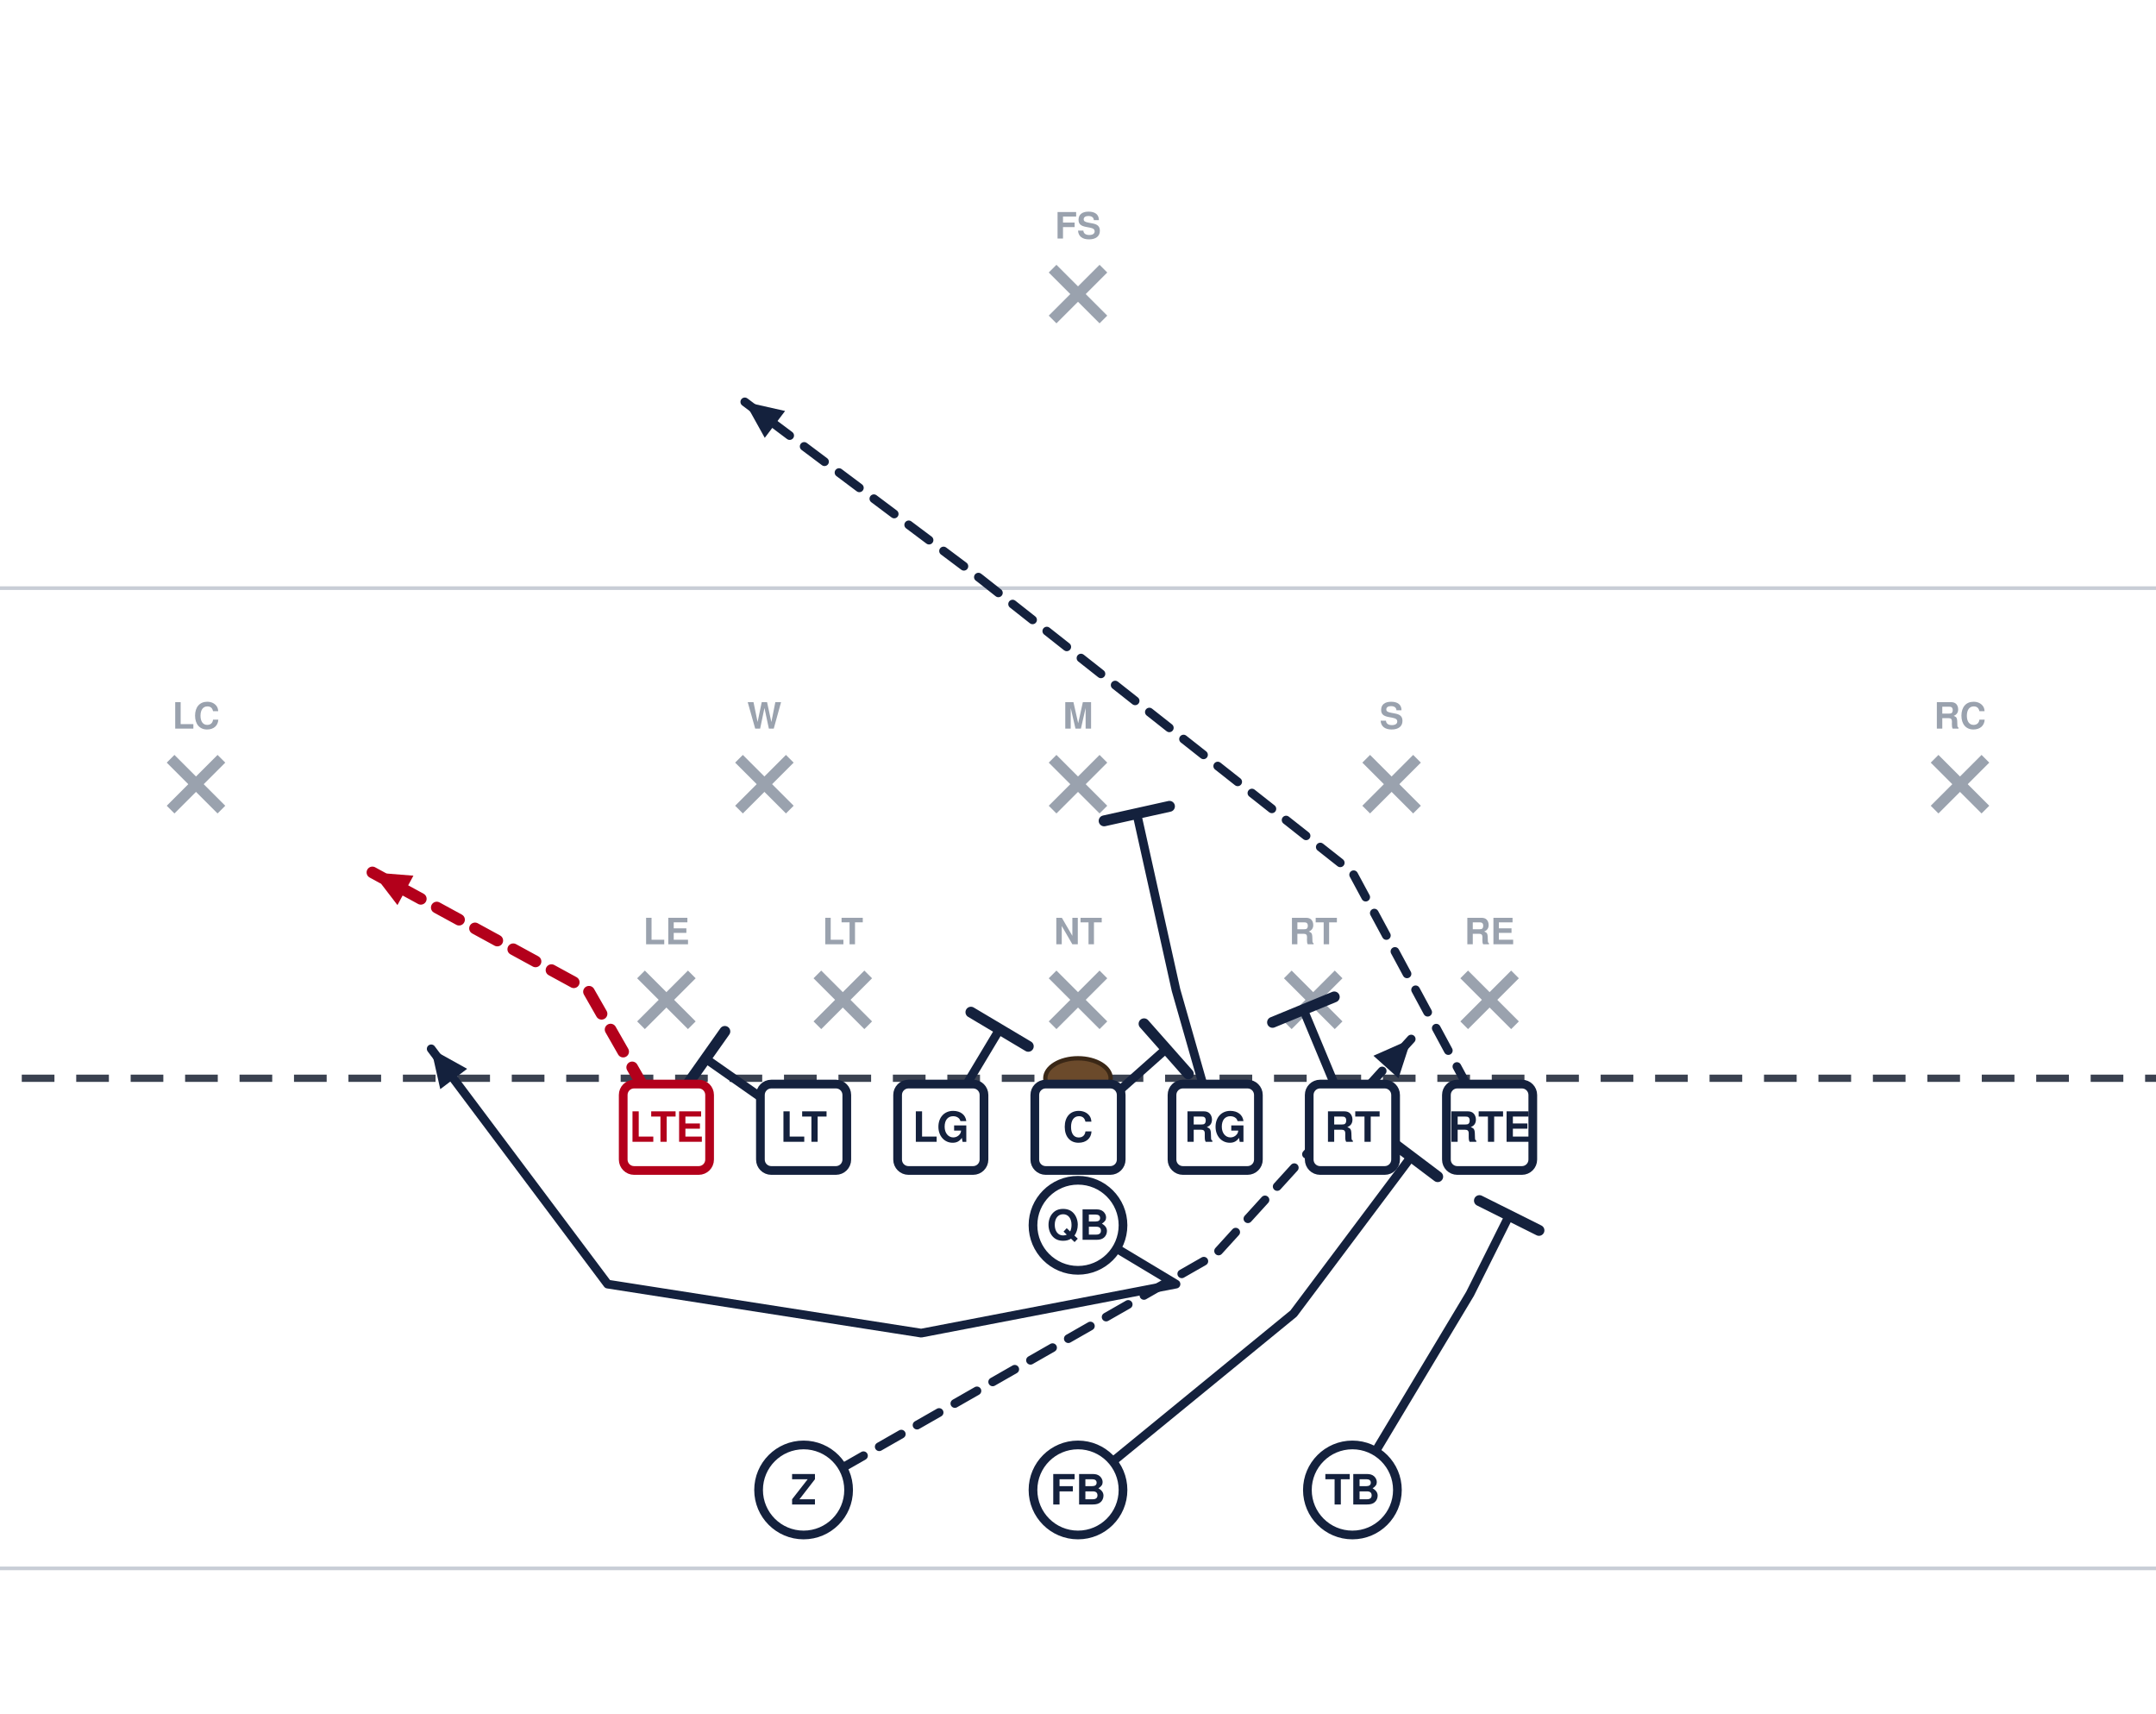
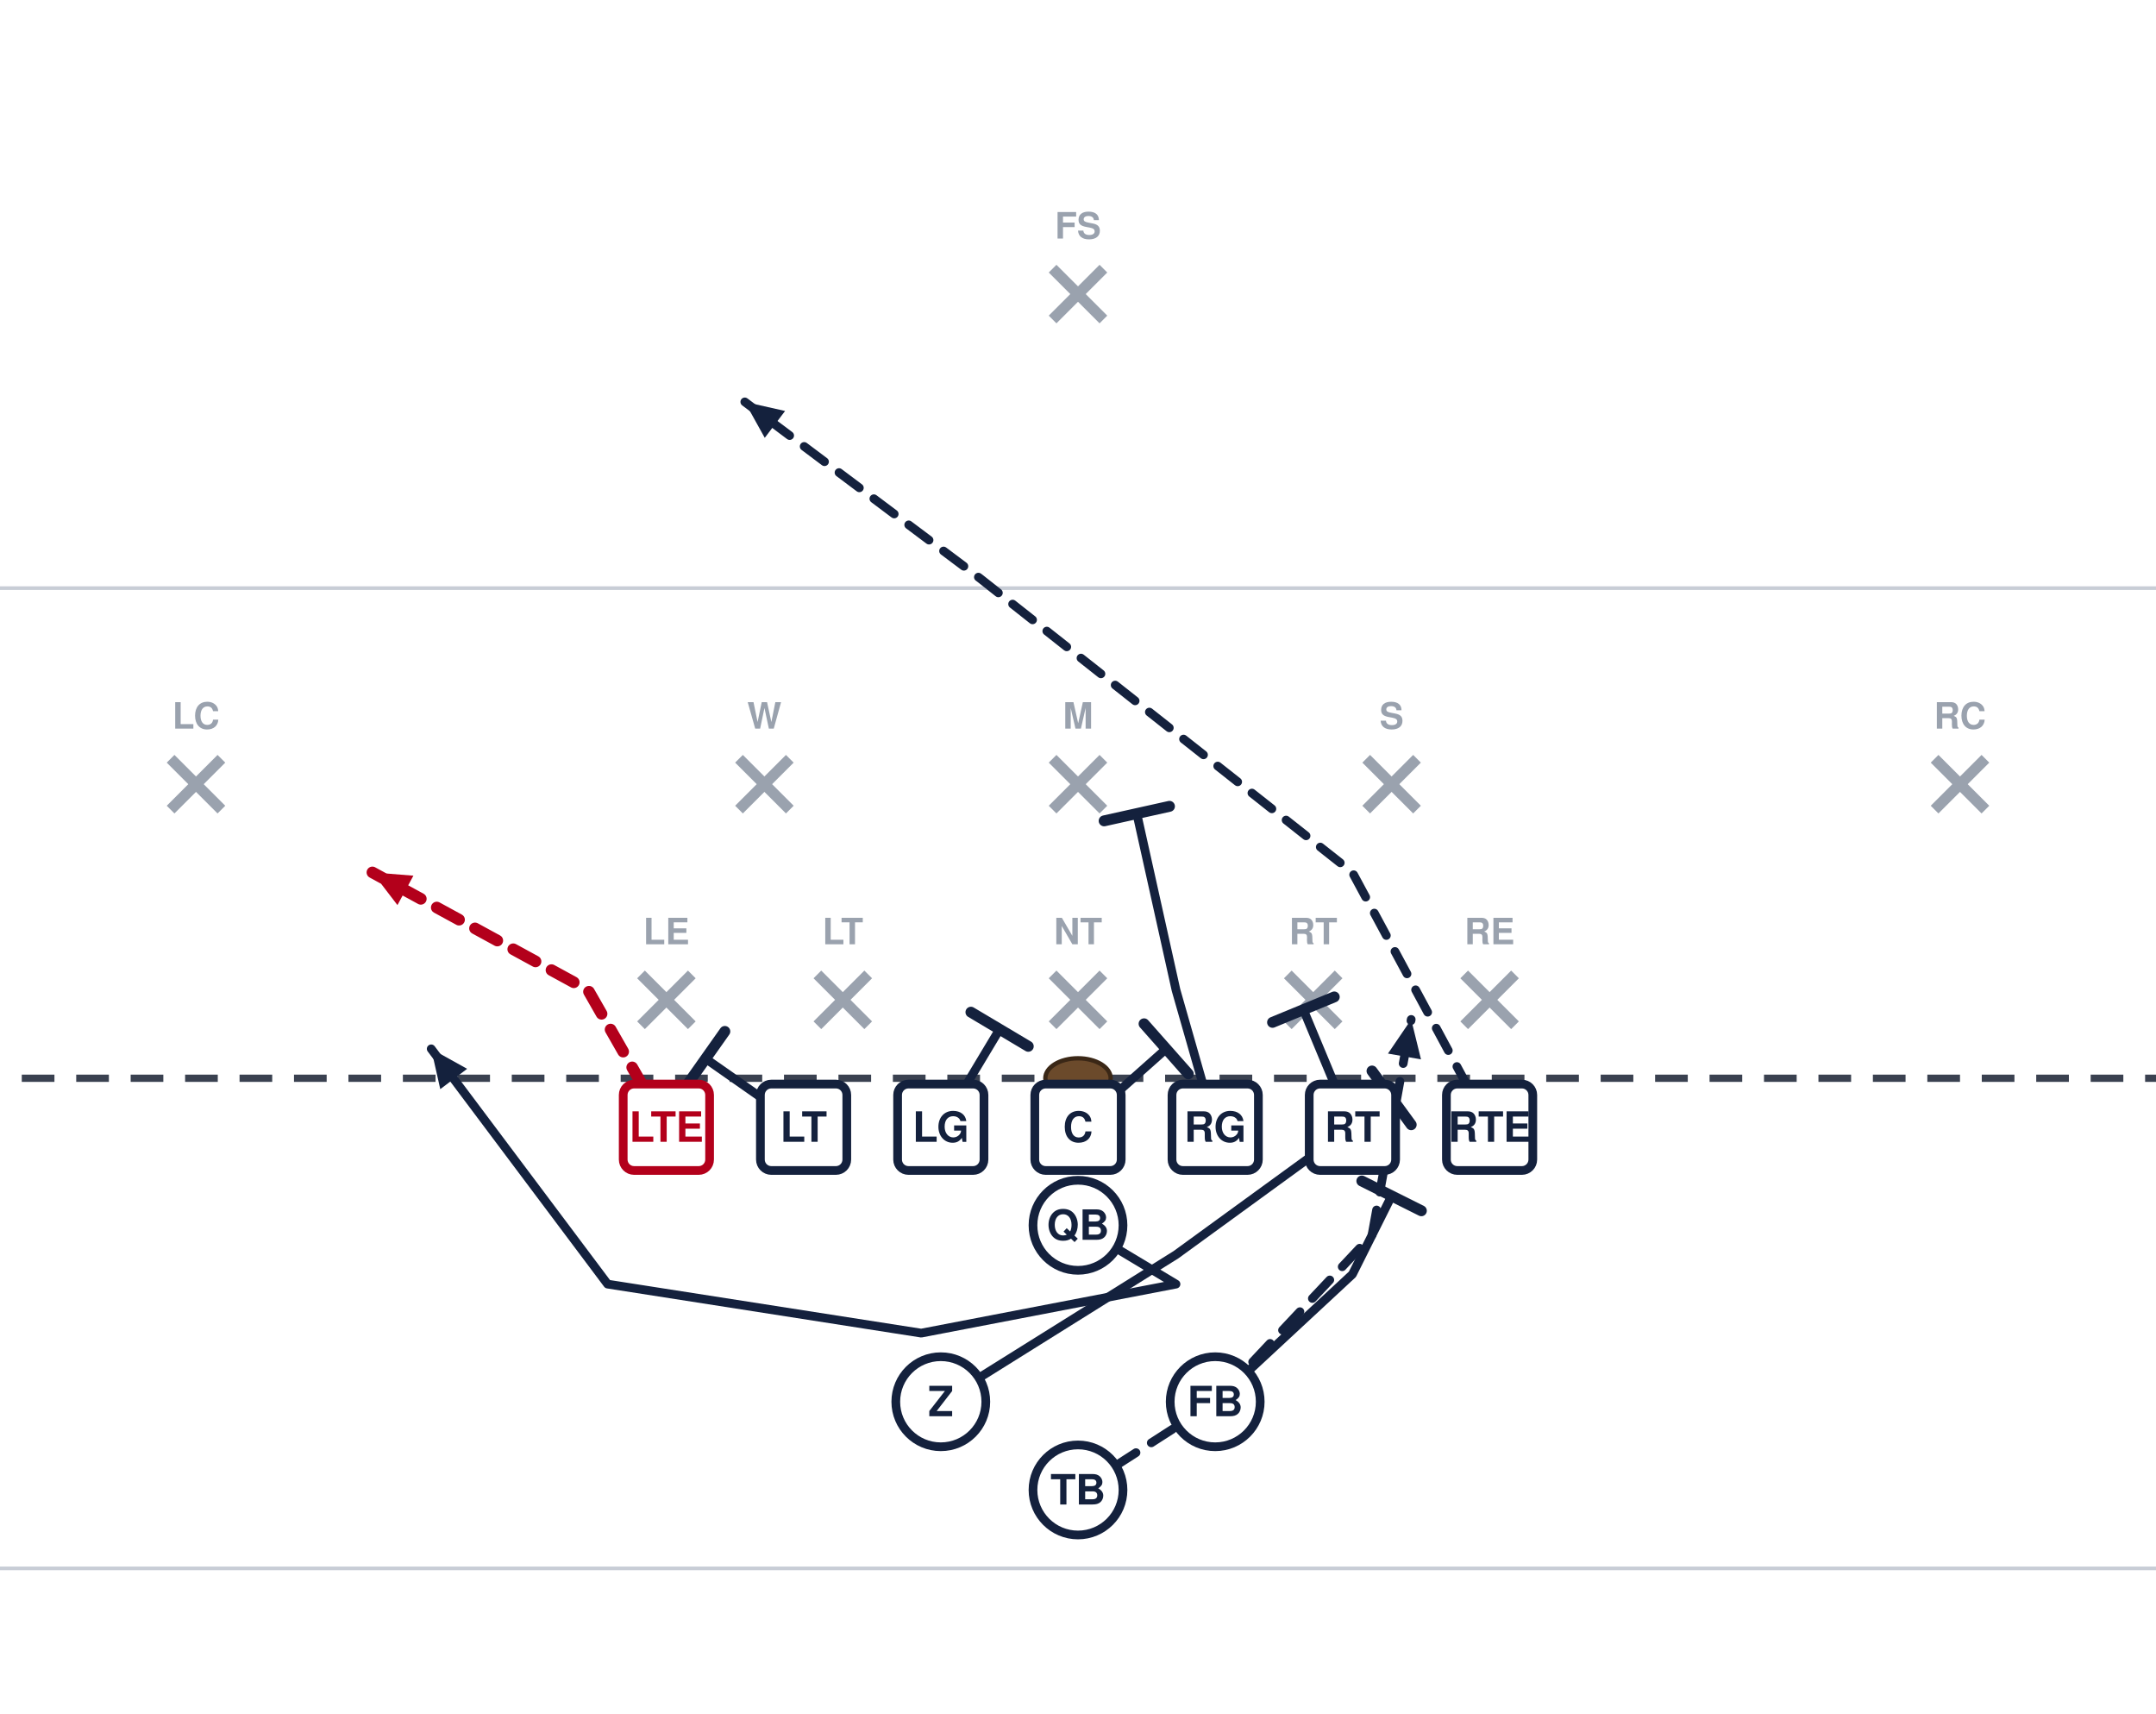
<svg xmlns="http://www.w3.org/2000/svg" width="594" height="472" viewBox="54 27 594 472" font-family="Segoe UI, Helvetica, Arial, sans-serif" role="img">
  <rect x="0" y="0" width="702" height="513" fill="#ffffff" />
  <line x1="0" y1="459.0" x2="702" y2="459.0" stroke="#c8cdd6" stroke-width="1" />
  <line x1="0" y1="189.0" x2="702" y2="189.0" stroke="#c8cdd6" stroke-width="1" />
  <line x1="0" y1="324.0" x2="702" y2="324.0" stroke="#3a4150" stroke-width="2" stroke-dasharray="9 6" />
  <ellipse cx="351.0" cy="324.0" rx="9" ry="5.5" fill="#6b4a2b" stroke="#3a2716" stroke-width="1.2" />
  <line x1="230.6" y1="295.4" x2="244.6" y2="309.4" stroke="#9aa2ae" stroke-width="3" />
  <line x1="244.6" y1="295.4" x2="230.6" y2="309.4" stroke="#9aa2ae" stroke-width="3" />
  <text x="237.6" y="287.1" text-anchor="middle" font-size="10" fill="#9aa2ae" font-weight="600">LE</text>
  <line x1="279.2" y1="295.4" x2="293.2" y2="309.4" stroke="#9aa2ae" stroke-width="3" />
  <line x1="293.2" y1="295.4" x2="279.2" y2="309.4" stroke="#9aa2ae" stroke-width="3" />
  <text x="286.2" y="287.1" text-anchor="middle" font-size="10" fill="#9aa2ae" font-weight="600">LT</text>
  <line x1="344.0" y1="295.4" x2="358.0" y2="309.4" stroke="#9aa2ae" stroke-width="3" />
  <line x1="358.0" y1="295.4" x2="344.0" y2="309.4" stroke="#9aa2ae" stroke-width="3" />
  <text x="351.0" y="287.1" text-anchor="middle" font-size="10" fill="#9aa2ae" font-weight="600">NT</text>
  <line x1="408.8" y1="295.4" x2="422.8" y2="309.4" stroke="#9aa2ae" stroke-width="3" />
  <line x1="422.8" y1="295.4" x2="408.8" y2="309.4" stroke="#9aa2ae" stroke-width="3" />
  <text x="415.8" y="287.1" text-anchor="middle" font-size="10" fill="#9aa2ae" font-weight="600">RT</text>
  <line x1="457.4" y1="295.4" x2="471.4" y2="309.4" stroke="#9aa2ae" stroke-width="3" />
  <line x1="471.4" y1="295.4" x2="457.4" y2="309.4" stroke="#9aa2ae" stroke-width="3" />
  <text x="464.4" y="287.1" text-anchor="middle" font-size="10" fill="#9aa2ae" font-weight="600">RE</text>
  <line x1="257.6" y1="236.0" x2="271.6" y2="250.0" stroke="#9aa2ae" stroke-width="3" />
  <line x1="271.6" y1="236.0" x2="257.6" y2="250.0" stroke="#9aa2ae" stroke-width="3" />
  <text x="264.6" y="227.7" text-anchor="middle" font-size="10" fill="#9aa2ae" font-weight="600">W</text>
  <line x1="344.0" y1="236.0" x2="358.0" y2="250.0" stroke="#9aa2ae" stroke-width="3" />
  <line x1="358.0" y1="236.0" x2="344.0" y2="250.0" stroke="#9aa2ae" stroke-width="3" />
  <text x="351.0" y="227.7" text-anchor="middle" font-size="10" fill="#9aa2ae" font-weight="600">M</text>
  <line x1="430.4" y1="236.0" x2="444.4" y2="250.0" stroke="#9aa2ae" stroke-width="3" />
  <line x1="444.4" y1="236.0" x2="430.4" y2="250.0" stroke="#9aa2ae" stroke-width="3" />
  <text x="437.4" y="227.7" text-anchor="middle" font-size="10" fill="#9aa2ae" font-weight="600">S</text>
  <line x1="101.0" y1="236.0" x2="115.0" y2="250.0" stroke="#9aa2ae" stroke-width="3" />
  <line x1="115.0" y1="236.0" x2="101.0" y2="250.0" stroke="#9aa2ae" stroke-width="3" />
  <text x="108.0" y="227.7" text-anchor="middle" font-size="10" fill="#9aa2ae" font-weight="600">LC</text>
  <line x1="587.0" y1="236.0" x2="601.0" y2="250.0" stroke="#9aa2ae" stroke-width="3" />
  <line x1="601.0" y1="236.0" x2="587.0" y2="250.0" stroke="#9aa2ae" stroke-width="3" />
  <text x="594.0" y="227.7" text-anchor="middle" font-size="10" fill="#9aa2ae" font-weight="600">RC</text>
  <line x1="344.0" y1="101.0" x2="358.0" y2="115.0" stroke="#9aa2ae" stroke-width="3" />
  <line x1="358.0" y1="101.0" x2="344.0" y2="115.0" stroke="#9aa2ae" stroke-width="3" />
  <text x="351.0" y="92.7" text-anchor="middle" font-size="10" fill="#9aa2ae" font-weight="600">FS</text>
  <path d="M237.6,337.5 L216.0,299.7 L156.6,267.3" fill="none" stroke="#b3001b" stroke-width="3.2" stroke-linecap="round" stroke-linejoin="round" stroke-dasharray="7 5" />
  <polygon points="156.6,267.3 167.9,268.2 163.5,276.3" fill="#b3001b" />
  <path d="M275.4,337.5 L248.4,318.6" fill="none" stroke="#14213d" stroke-width="2.4" stroke-linecap="round" stroke-linejoin="round" />
  <line x1="243.1" y1="326.1" x2="253.7" y2="311.1" stroke="#14213d" stroke-width="3.0" stroke-linecap="round" />
  <path d="M313.2,337.5 L329.4,310.5" fill="none" stroke="#14213d" stroke-width="2.4" stroke-linecap="round" stroke-linejoin="round" />
  <line x1="321.5" y1="305.8" x2="337.3" y2="315.2" stroke="#14213d" stroke-width="3.0" stroke-linecap="round" />
  <path d="M351.0,337.5 L375.3,315.9" fill="none" stroke="#14213d" stroke-width="2.4" stroke-linecap="round" stroke-linejoin="round" />
  <line x1="369.2" y1="309.0" x2="381.4" y2="322.8" stroke="#14213d" stroke-width="3.0" stroke-linecap="round" />
  <path d="M388.8,337.5 L378.0,299.7 L367.2,251.1" fill="none" stroke="#14213d" stroke-width="2.4" stroke-linecap="round" stroke-linejoin="round" />
  <line x1="358.2" y1="253.1" x2="376.2" y2="249.1" stroke="#14213d" stroke-width="3.0" stroke-linecap="round" />
  <path d="M426.6,337.5 L413.1,305.1" fill="none" stroke="#14213d" stroke-width="2.4" stroke-linecap="round" stroke-linejoin="round" />
  <line x1="404.6" y1="308.6" x2="421.6" y2="301.6" stroke="#14213d" stroke-width="3.0" stroke-linecap="round" />
  <path d="M464.4,337.5 L426.6,267.3 L324.0,186.3 L259.2,137.7" fill="none" stroke="#14213d" stroke-width="2.4" stroke-linecap="round" stroke-linejoin="round" stroke-dasharray="7 5" />
  <polygon points="259.2,137.7 270.3,140.2 264.7,147.6" fill="#14213d" />
  <path d="M351.0,364.5 L378.0,380.7 L307.8,394.2 L221.4,380.7 L172.8,315.9" fill="none" stroke="#14213d" stroke-width="2.4" stroke-linecap="round" stroke-linejoin="round" />
  <polygon points="172.8,315.9 182.7,321.4 175.3,327.0" fill="#14213d" />
-   <path d="M275.4,437.4 L313.2,415.8 L388.8,372.6 L442.8,313.2" fill="none" stroke="#14213d" stroke-width="2.4" stroke-linecap="round" stroke-linejoin="round" stroke-dasharray="7 5" />
-   <polygon points="442.8,313.2 439.3,324.0 432.4,317.8" fill="#14213d" />
-   <path d="M351.0,437.4 L410.4,388.8 L442.8,345.6" fill="none" stroke="#14213d" stroke-width="2.4" stroke-linecap="round" stroke-linejoin="round" />
-   <line x1="435.5" y1="340.1" x2="450.1" y2="351.1" stroke="#14213d" stroke-width="3.0" stroke-linecap="round" />
-   <path d="M426.6,437.4 L459.0,383.4 L469.8,361.8" fill="none" stroke="#14213d" stroke-width="2.4" stroke-linecap="round" stroke-linejoin="round" />
-   <line x1="461.6" y1="357.7" x2="478.0" y2="365.9" stroke="#14213d" stroke-width="3.0" stroke-linecap="round" />
+   <path d="M313.2,413.1 L378.0,372.6 L437.4,329.4" fill="none" stroke="#14213d" stroke-width="2.4" stroke-linecap="round" stroke-linejoin="round" />
+   <line x1="432.0" y1="322.0" x2="442.8" y2="336.8" stroke="#14213d" stroke-width="3.0" stroke-linecap="round" />
+   <path d="M388.8,413.1 L426.6,378.0 L437.4,356.4" fill="none" stroke="#14213d" stroke-width="2.4" stroke-linecap="round" stroke-linejoin="round" />
+   <line x1="429.2" y1="352.3" x2="445.6" y2="360.5" stroke="#14213d" stroke-width="3.0" stroke-linecap="round" />
+   <path d="M351.0,437.4 L388.8,413.1 L432.0,367.2 L442.8,307.8" fill="none" stroke="#14213d" stroke-width="2.4" stroke-linecap="round" stroke-linejoin="round" stroke-dasharray="7 5" />
+   <polygon points="442.8,307.8 445.5,318.8 436.4,317.2" fill="#14213d" />
  <rect x="225.7" y="325.6" width="23.8" height="23.8" rx="3" fill="#ffffff" stroke="#b3001b" stroke-width="2.4" />
  <text x="237.6" y="341.5" text-anchor="middle" font-size="11.5" font-weight="700" fill="#b3001b">LTE</text>
  <rect x="263.5" y="325.6" width="23.8" height="23.8" rx="3" fill="#ffffff" stroke="#14213d" stroke-width="2.4" />
  <text x="275.4" y="341.5" text-anchor="middle" font-size="11.5" font-weight="700" fill="#14213d">LT</text>
  <rect x="301.3" y="325.6" width="23.8" height="23.8" rx="3" fill="#ffffff" stroke="#14213d" stroke-width="2.4" />
  <text x="313.2" y="341.5" text-anchor="middle" font-size="11.5" font-weight="700" fill="#14213d">LG</text>
  <rect x="339.1" y="325.6" width="23.8" height="23.8" rx="3" fill="#ffffff" stroke="#14213d" stroke-width="2.4" />
  <text x="351.0" y="341.5" text-anchor="middle" font-size="11.5" font-weight="700" fill="#14213d">C</text>
  <rect x="376.9" y="325.6" width="23.8" height="23.8" rx="3" fill="#ffffff" stroke="#14213d" stroke-width="2.4" />
  <text x="388.8" y="341.5" text-anchor="middle" font-size="11.5" font-weight="700" fill="#14213d">RG</text>
  <rect x="414.7" y="325.6" width="23.8" height="23.8" rx="3" fill="#ffffff" stroke="#14213d" stroke-width="2.4" />
  <text x="426.6" y="341.5" text-anchor="middle" font-size="11.5" font-weight="700" fill="#14213d">RT</text>
  <rect x="452.5" y="325.6" width="23.8" height="23.8" rx="3" fill="#ffffff" stroke="#14213d" stroke-width="2.4" />
  <text x="464.4" y="341.5" text-anchor="middle" font-size="11.5" font-weight="700" fill="#14213d">RTE</text>
  <circle cx="351.0" cy="364.5" r="12.4" fill="#ffffff" stroke="#14213d" stroke-width="2.4" />
  <text x="351.0" y="368.5" text-anchor="middle" font-size="11.5" font-weight="700" fill="#14213d">QB</text>
-   <circle cx="275.4" cy="437.4" r="12.4" fill="#ffffff" stroke="#14213d" stroke-width="2.4" />
-   <text x="275.4" y="441.4" text-anchor="middle" font-size="11.5" font-weight="700" fill="#14213d">Z</text>
+   <circle cx="313.2" cy="413.1" r="12.4" fill="#ffffff" stroke="#14213d" stroke-width="2.4" />
+   <text x="313.2" y="417.1" text-anchor="middle" font-size="11.5" font-weight="700" fill="#14213d">Z</text>
+   <circle cx="388.8" cy="413.1" r="12.4" fill="#ffffff" stroke="#14213d" stroke-width="2.4" />
+   <text x="388.8" y="417.1" text-anchor="middle" font-size="11.5" font-weight="700" fill="#14213d">FB</text>
  <circle cx="351.0" cy="437.4" r="12.4" fill="#ffffff" stroke="#14213d" stroke-width="2.4" />
-   <text x="351.0" y="441.4" text-anchor="middle" font-size="11.5" font-weight="700" fill="#14213d">FB</text>
-   <circle cx="426.6" cy="437.4" r="12.4" fill="#ffffff" stroke="#14213d" stroke-width="2.4" />
-   <text x="426.6" y="441.4" text-anchor="middle" font-size="11.5" font-weight="700" fill="#14213d">TB</text>
+   <text x="351.0" y="441.4" text-anchor="middle" font-size="11.5" font-weight="700" fill="#14213d">TB</text>
</svg>
